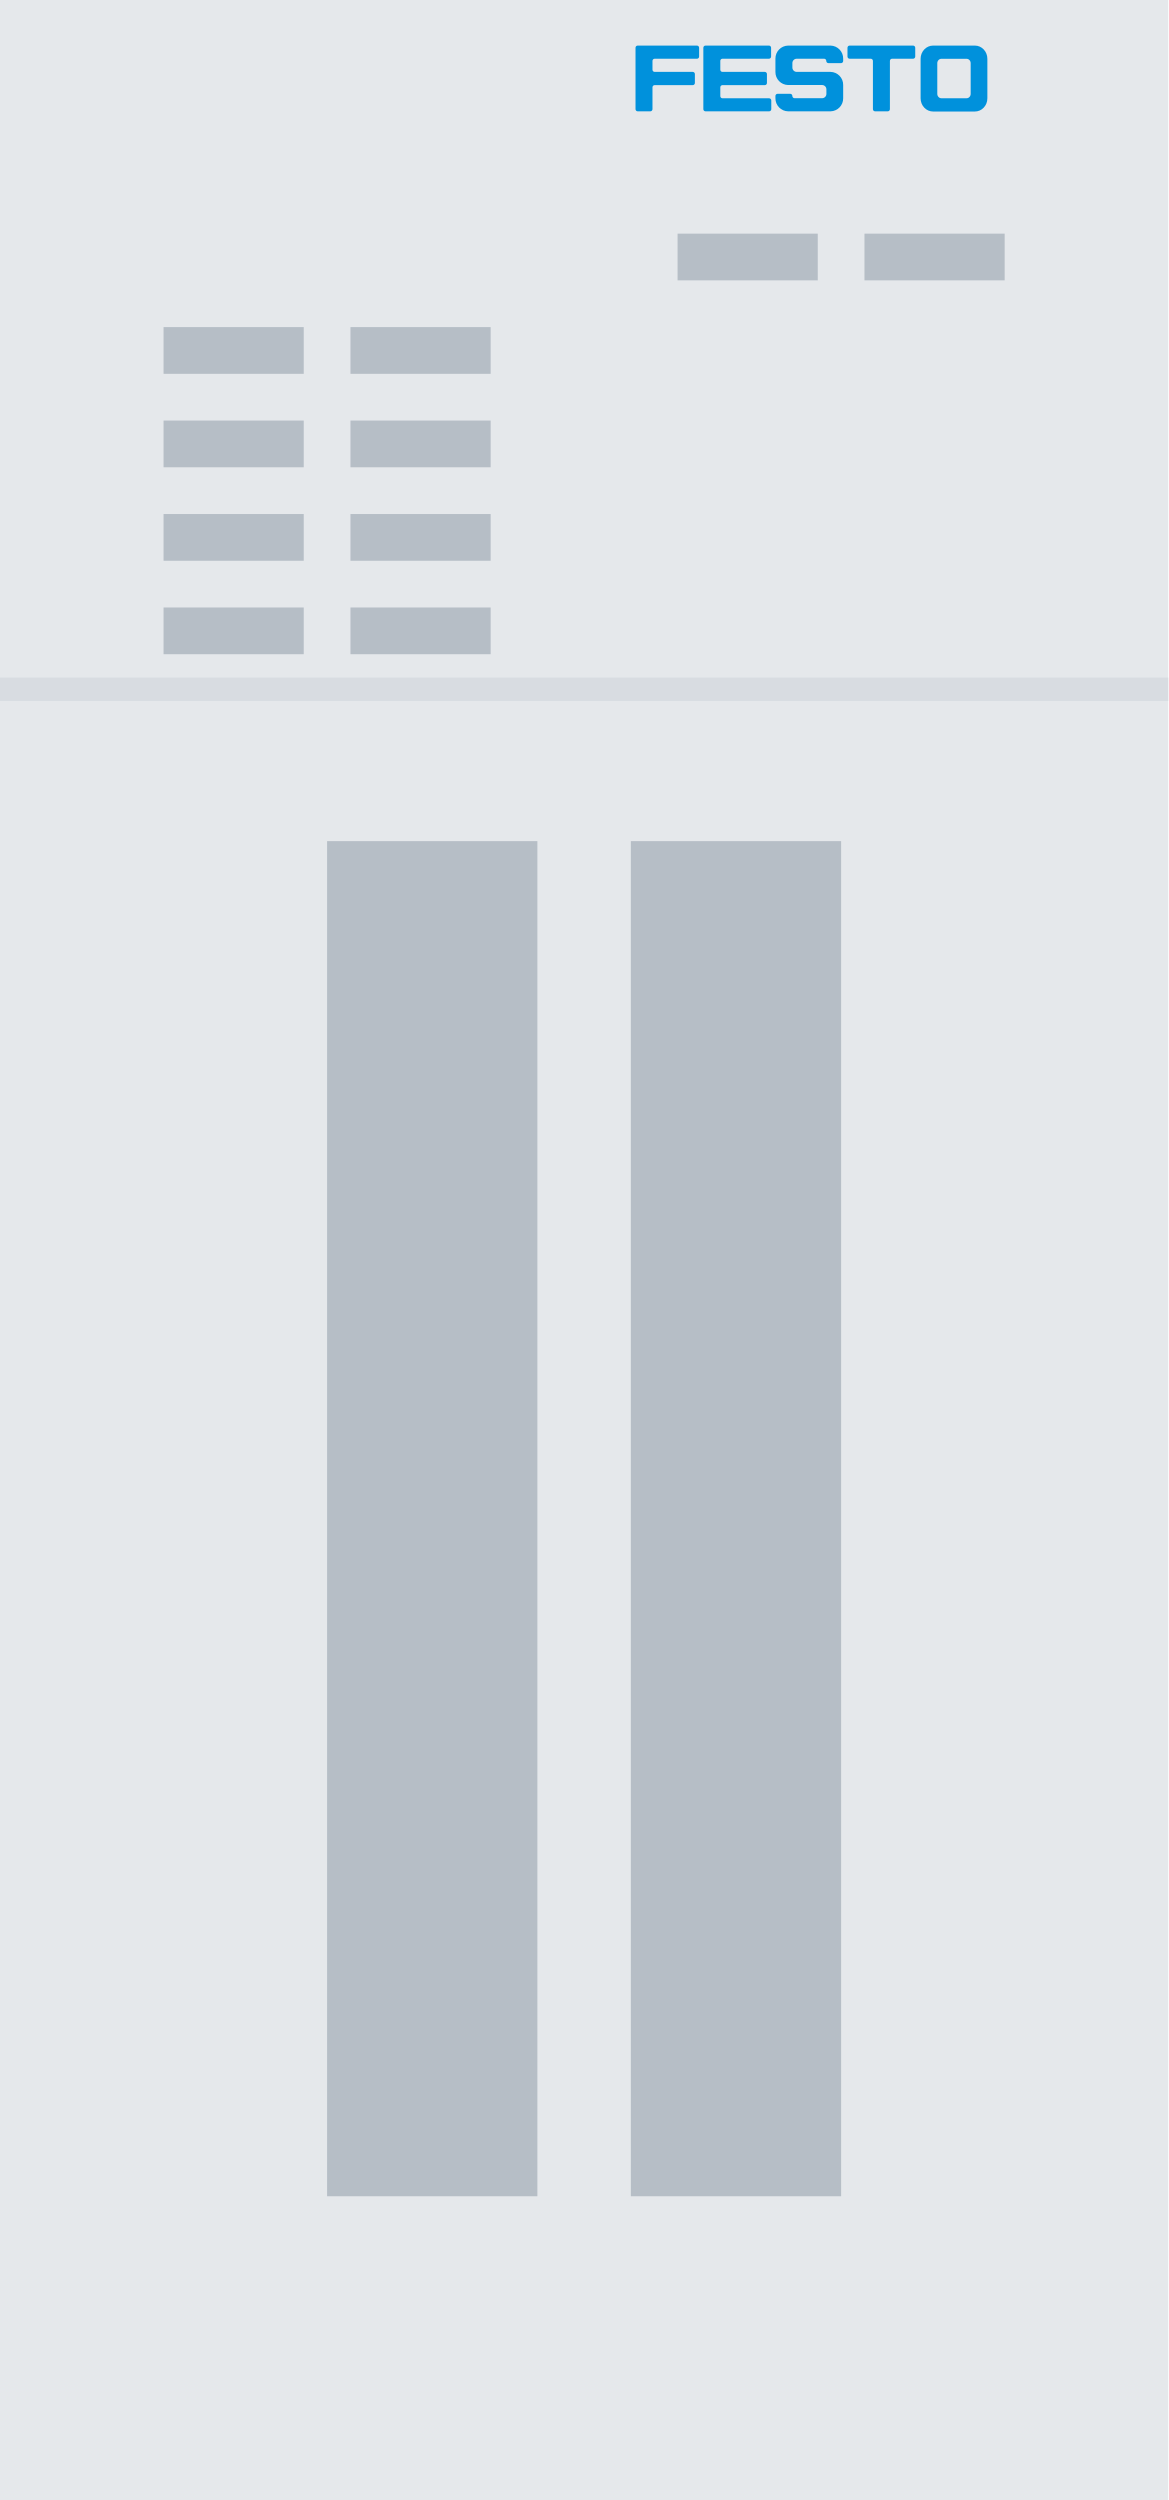
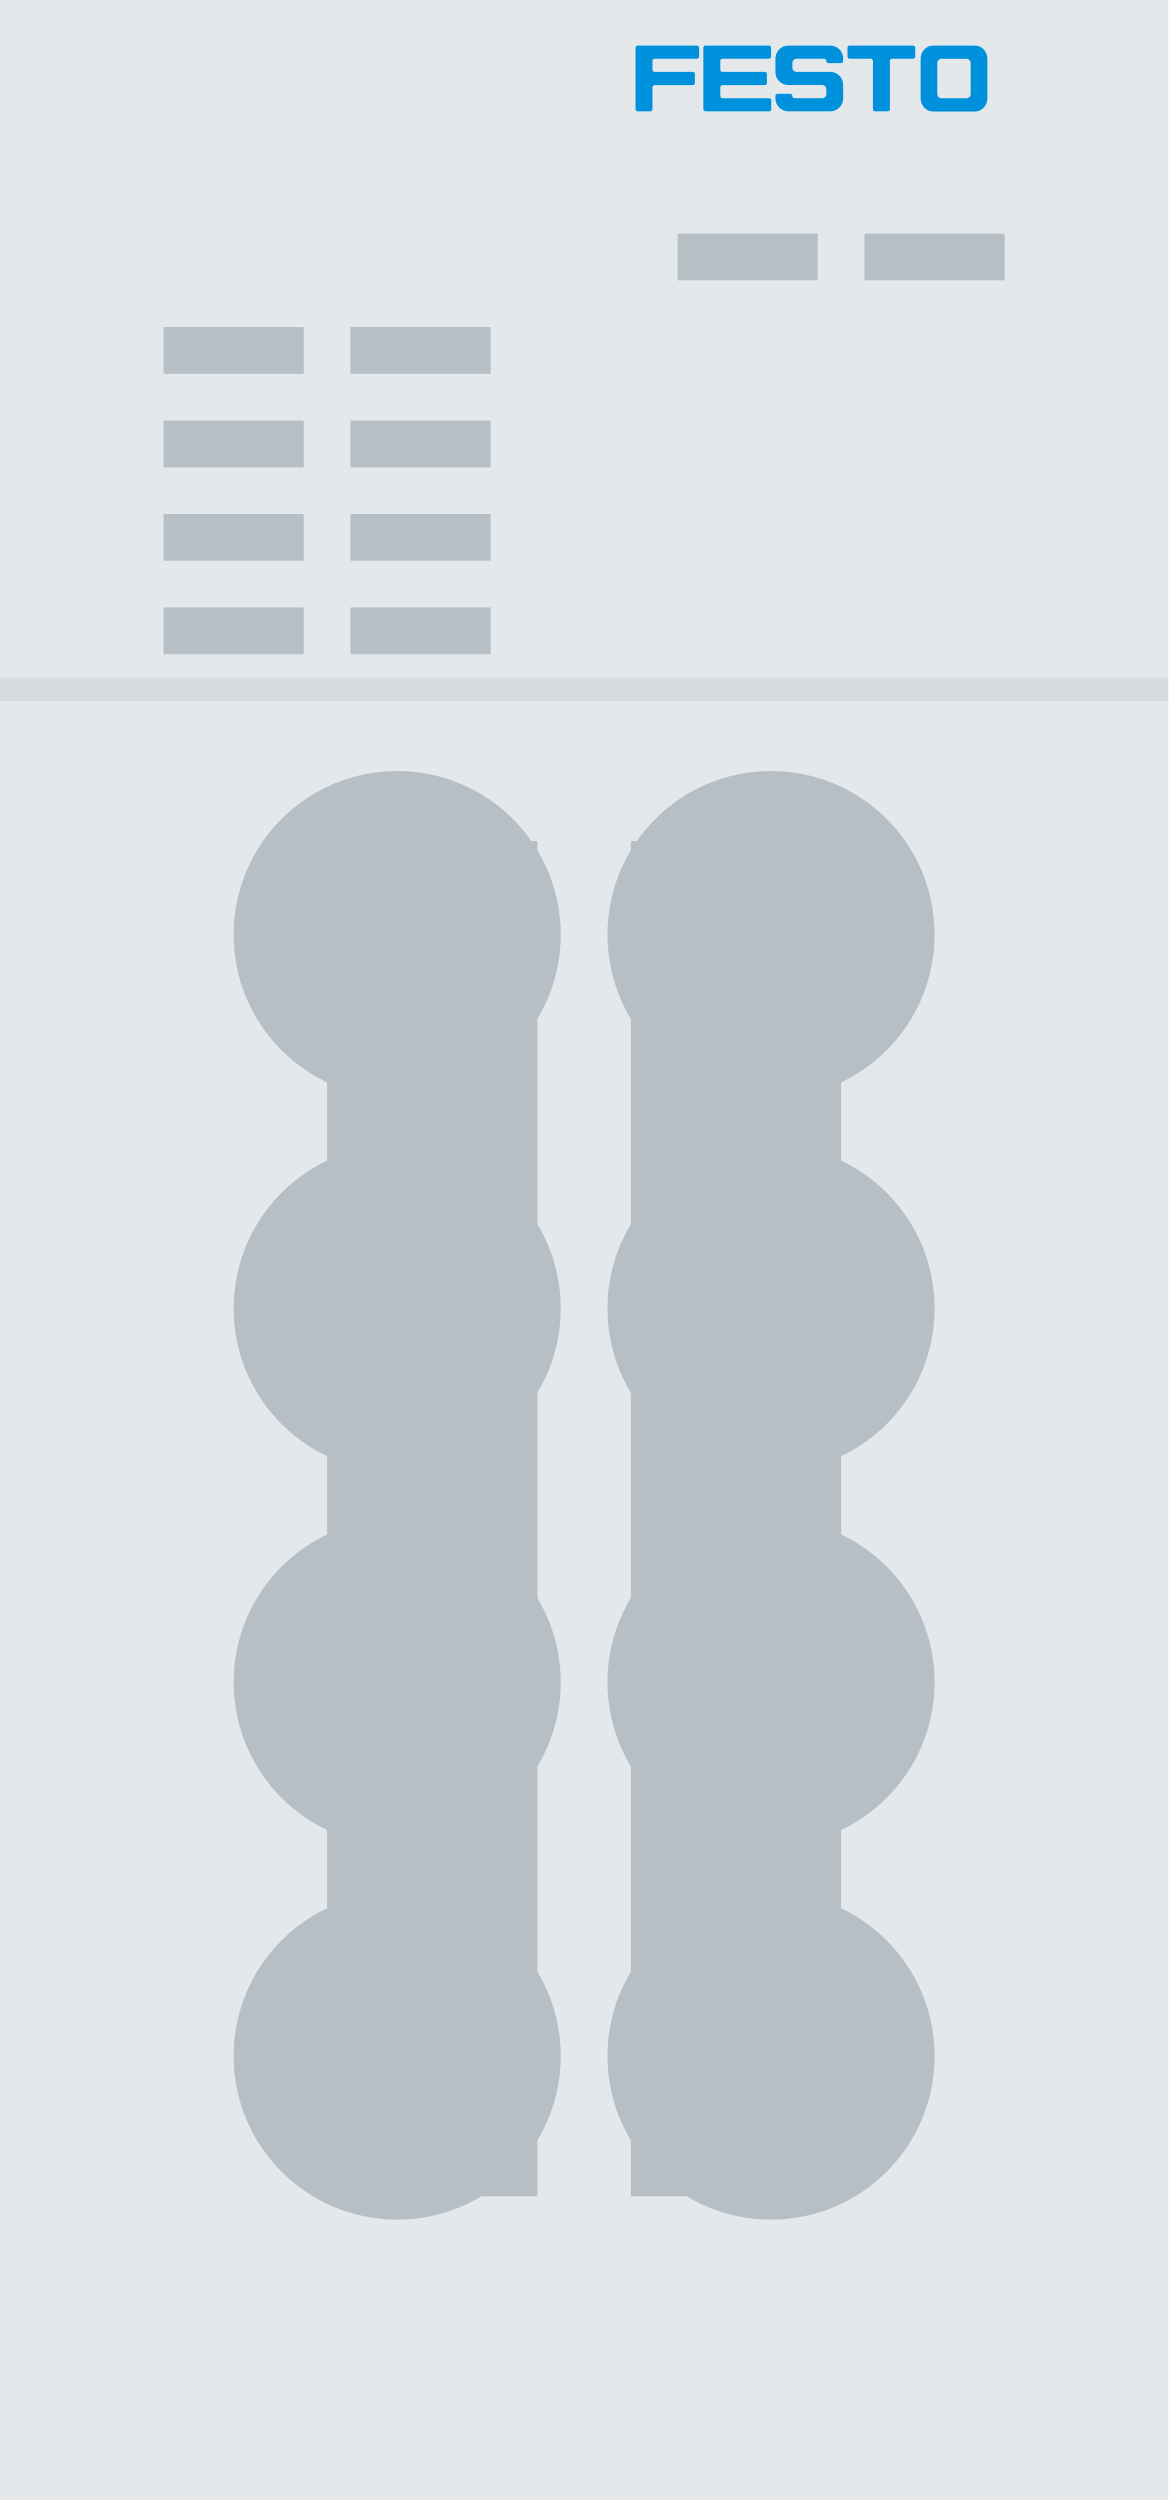
<svg xmlns="http://www.w3.org/2000/svg" id="CPX-AP-A-8DO-PI" width="50" height="107" viewBox="0 0 50 107">
  <g id="CPX-AP-A_Base" data-name="CPX-AP-A Base">
    <rect id="Base" width="50" height="107" fill="#e5e8eb" />
    <g id="Festo_Logo" data-name="Festo Logo">
      <path id="F" d="M.091,2.814A.093.093,0,0,1,0,2.72V.094A.093.093,0,0,1,.091,0h2.54a.093.093,0,0,1,.091.094V.469a.092.092,0,0,1-.091.094H.817A.092.092,0,0,0,.726.657v.375a.093.093,0,0,0,.091.094H2.45a.092.092,0,0,1,.091.094V1.6a.092.092,0,0,1-.09.093H.817a.093.093,0,0,0-.091.094V2.72a.093.093,0,0,1-.091.094Z" transform="translate(27.2 1.951)" fill="#0091dc" />
      <path id="E" d="M0,.094A.093.093,0,0,1,.091,0H2.813A.093.093,0,0,1,2.9.094V.469a.093.093,0,0,1-.091.094h-2A.092.092,0,0,0,.726.657v.375a.092.092,0,0,0,.091.094H2.631a.092.092,0,0,1,.091.094V1.6a.092.092,0,0,1-.091.093H.817a.093.093,0,0,0-.091.094v.375a.093.093,0,0,0,.091.094h2a.092.092,0,0,1,.091.094V2.72a.093.093,0,0,1-.091.094H.091A.093.093,0,0,1,0,2.72Z" transform="translate(30.103 1.951)" fill="#0091dc" />
      <path id="S" d="M0,1.126a.553.553,0,0,0,.544.562H2a.185.185,0,0,1,.182.188v.187A.184.184,0,0,1,2,2.252H.816a.093.093,0,0,1-.091-.094.092.092,0,0,0-.09-.094H.09A.092.092,0,0,0,0,2.157v.094a.554.554,0,0,0,.544.563H2.359A.554.554,0,0,0,2.9,2.252V1.688a.553.553,0,0,0-.544-.562H.907A.185.185,0,0,1,.726.938V.751A.184.184,0,0,1,.907.563H2.086a.092.092,0,0,1,.091.094.092.092,0,0,0,.09.094h.545A.092.092,0,0,0,2.9.657V.563A.554.554,0,0,0,2.359,0H.544A.554.554,0,0,0,0,.563Z" transform="translate(33.188 1.951)" fill="#0091dc" />
      <path id="T" d="M0,.094A.093.093,0,0,1,.092,0H2.812A.093.093,0,0,1,2.9.094V.469a.093.093,0,0,1-.091.094H1.906a.092.092,0,0,0-.09.094V2.72a.093.093,0,0,1-.091.094H1.18a.093.093,0,0,1-.091-.094V.657A.092.092,0,0,0,1,.563H.091A.093.093,0,0,1,0,.469V.094Z" transform="translate(36.272 1.951)" fill="#0091dc" />
      <path id="O" d="M2.322,2.822H.535a.508.508,0,0,1-.208-.044.533.533,0,0,1-.17-.121.565.565,0,0,1-.115-.179A.587.587,0,0,1,0,2.258V.565A.587.587,0,0,1,.042.345.566.566,0,0,1,.157.165.534.534,0,0,1,.327.044.507.507,0,0,1,.535,0H2.322a.509.509,0,0,1,.209.044A.532.532,0,0,1,2.7.165a.565.565,0,0,1,.115.18.589.589,0,0,1,.042.22V2.258a.588.588,0,0,1-.042.22.565.565,0,0,1-.115.179.532.532,0,0,1-.17.121A.509.509,0,0,1,2.322,2.822ZM.893.565A.173.173,0,0,0,.766.62.192.192,0,0,0,.714.753V2.069A.193.193,0,0,0,.766,2.2a.173.173,0,0,0,.127.055H1.965A.173.173,0,0,0,2.091,2.2a.193.193,0,0,0,.052-.133V.753A.192.192,0,0,0,2.091.62.173.173,0,0,0,1.965.565Z" transform="translate(39.402 1.951)" fill="#0091dc" />
    </g>
    <line id="Line" x2="49" transform="translate(0.5 29.5)" fill="none" stroke="#d8dce1" stroke-linecap="square" stroke-width="1" />
  </g>
  <g id="Auxiliary_Interfaces" data-name="Auxiliary Interfaces">
    <rect id="Right" width="9" height="58" fill="#b6bec6" x="27" y="36.0">
      </rect>
    <rect id="Left" width="9" height="58" fill="#b6bec6" x="14" y="36.0">
      </rect>
  </g>
  <g id="LEDs">
    <g id="Right-2" data-name="Right">
      <rect id="LED_PL" width="6" height="2" fill="#b6bec6" data-name="PL" x="37" y="10" />
      <rect id="LED_MD" width="6" height="2" fill="#b6bec6" data-name="MD" x="29" y="10" />
    </g>
    <g id="Left-2" data-name="Left">
      <rect id="LED_7" data-name="7" width="6" height="2" fill="#b6bec6" x="15" y="26" />
      <rect id="LED_6" data-name="6" width="6" height="2" fill="#b6bec6" x="7" y="26" />
      <rect id="LED_5" data-name="5" width="6" height="2" fill="#b6bec6" x="15" y="22" />
      <rect id="LED_4" data-name="4" width="6" height="2" fill="#b6bec6" x="7" y="22" />
      <rect id="LED_3" data-name="3" width="6" height="2" fill="#b6bec6" x="15" y="18" />
      <rect id="LED_2" data-name="2" width="6" height="2" fill="#b6bec6" x="7" y="18" />
      <rect id="LED_1" data-name="1" width="6" height="2" fill="#b6bec6" x="15" y="14" />
      <rect id="LED_0" data-name="0" width="6" height="2" fill="#b6bec6" x="7" y="14" />
    </g>
  </g>
+   <g id="Connectors" data-name="Connectors">
+     <circle id="X0" cx="17.0" cy="40.0" r="6" fill="#b6bec6" stroke="#b6bec6" stroke-width="2" data-kind="out">
+       </circle>
+     <circle id="X1" cx="33.0" cy="40.0" r="6" fill="#b6bec6" stroke="#b6bec6" stroke-width="2" data-kind="out">
+       </circle>
+     <circle id="X2" cx="17.0" cy="56.0" r="6" fill="#b6bec6" stroke="#b6bec6" stroke-width="2" data-kind="out">
+       </circle>
+     <circle id="X3" cx="33.0" cy="56.0" r="6" fill="#b6bec6" stroke="#b6bec6" stroke-width="2" data-kind="out">
+       </circle>
+     <circle id="X4" cx="17.0" cy="72.0" r="6" fill="#b6bec6" stroke="#b6bec6" stroke-width="2" data-kind="out">
+       </circle>
+     <circle id="X5" cx="33.0" cy="72.0" r="6" fill="#b6bec6" stroke="#b6bec6" stroke-width="2" data-kind="out">
+       </circle>
+     <circle id="X6" cx="17.0" cy="88.0" r="6" fill="#b6bec6" stroke="#b6bec6" stroke-width="2" data-kind="out">
+       </circle>
+     <circle id="X7" cx="33.0" cy="88.0" r="6" fill="#b6bec6" stroke="#b6bec6" stroke-width="2" data-kind="out">
+       </circle>
+   </g>
</svg>
